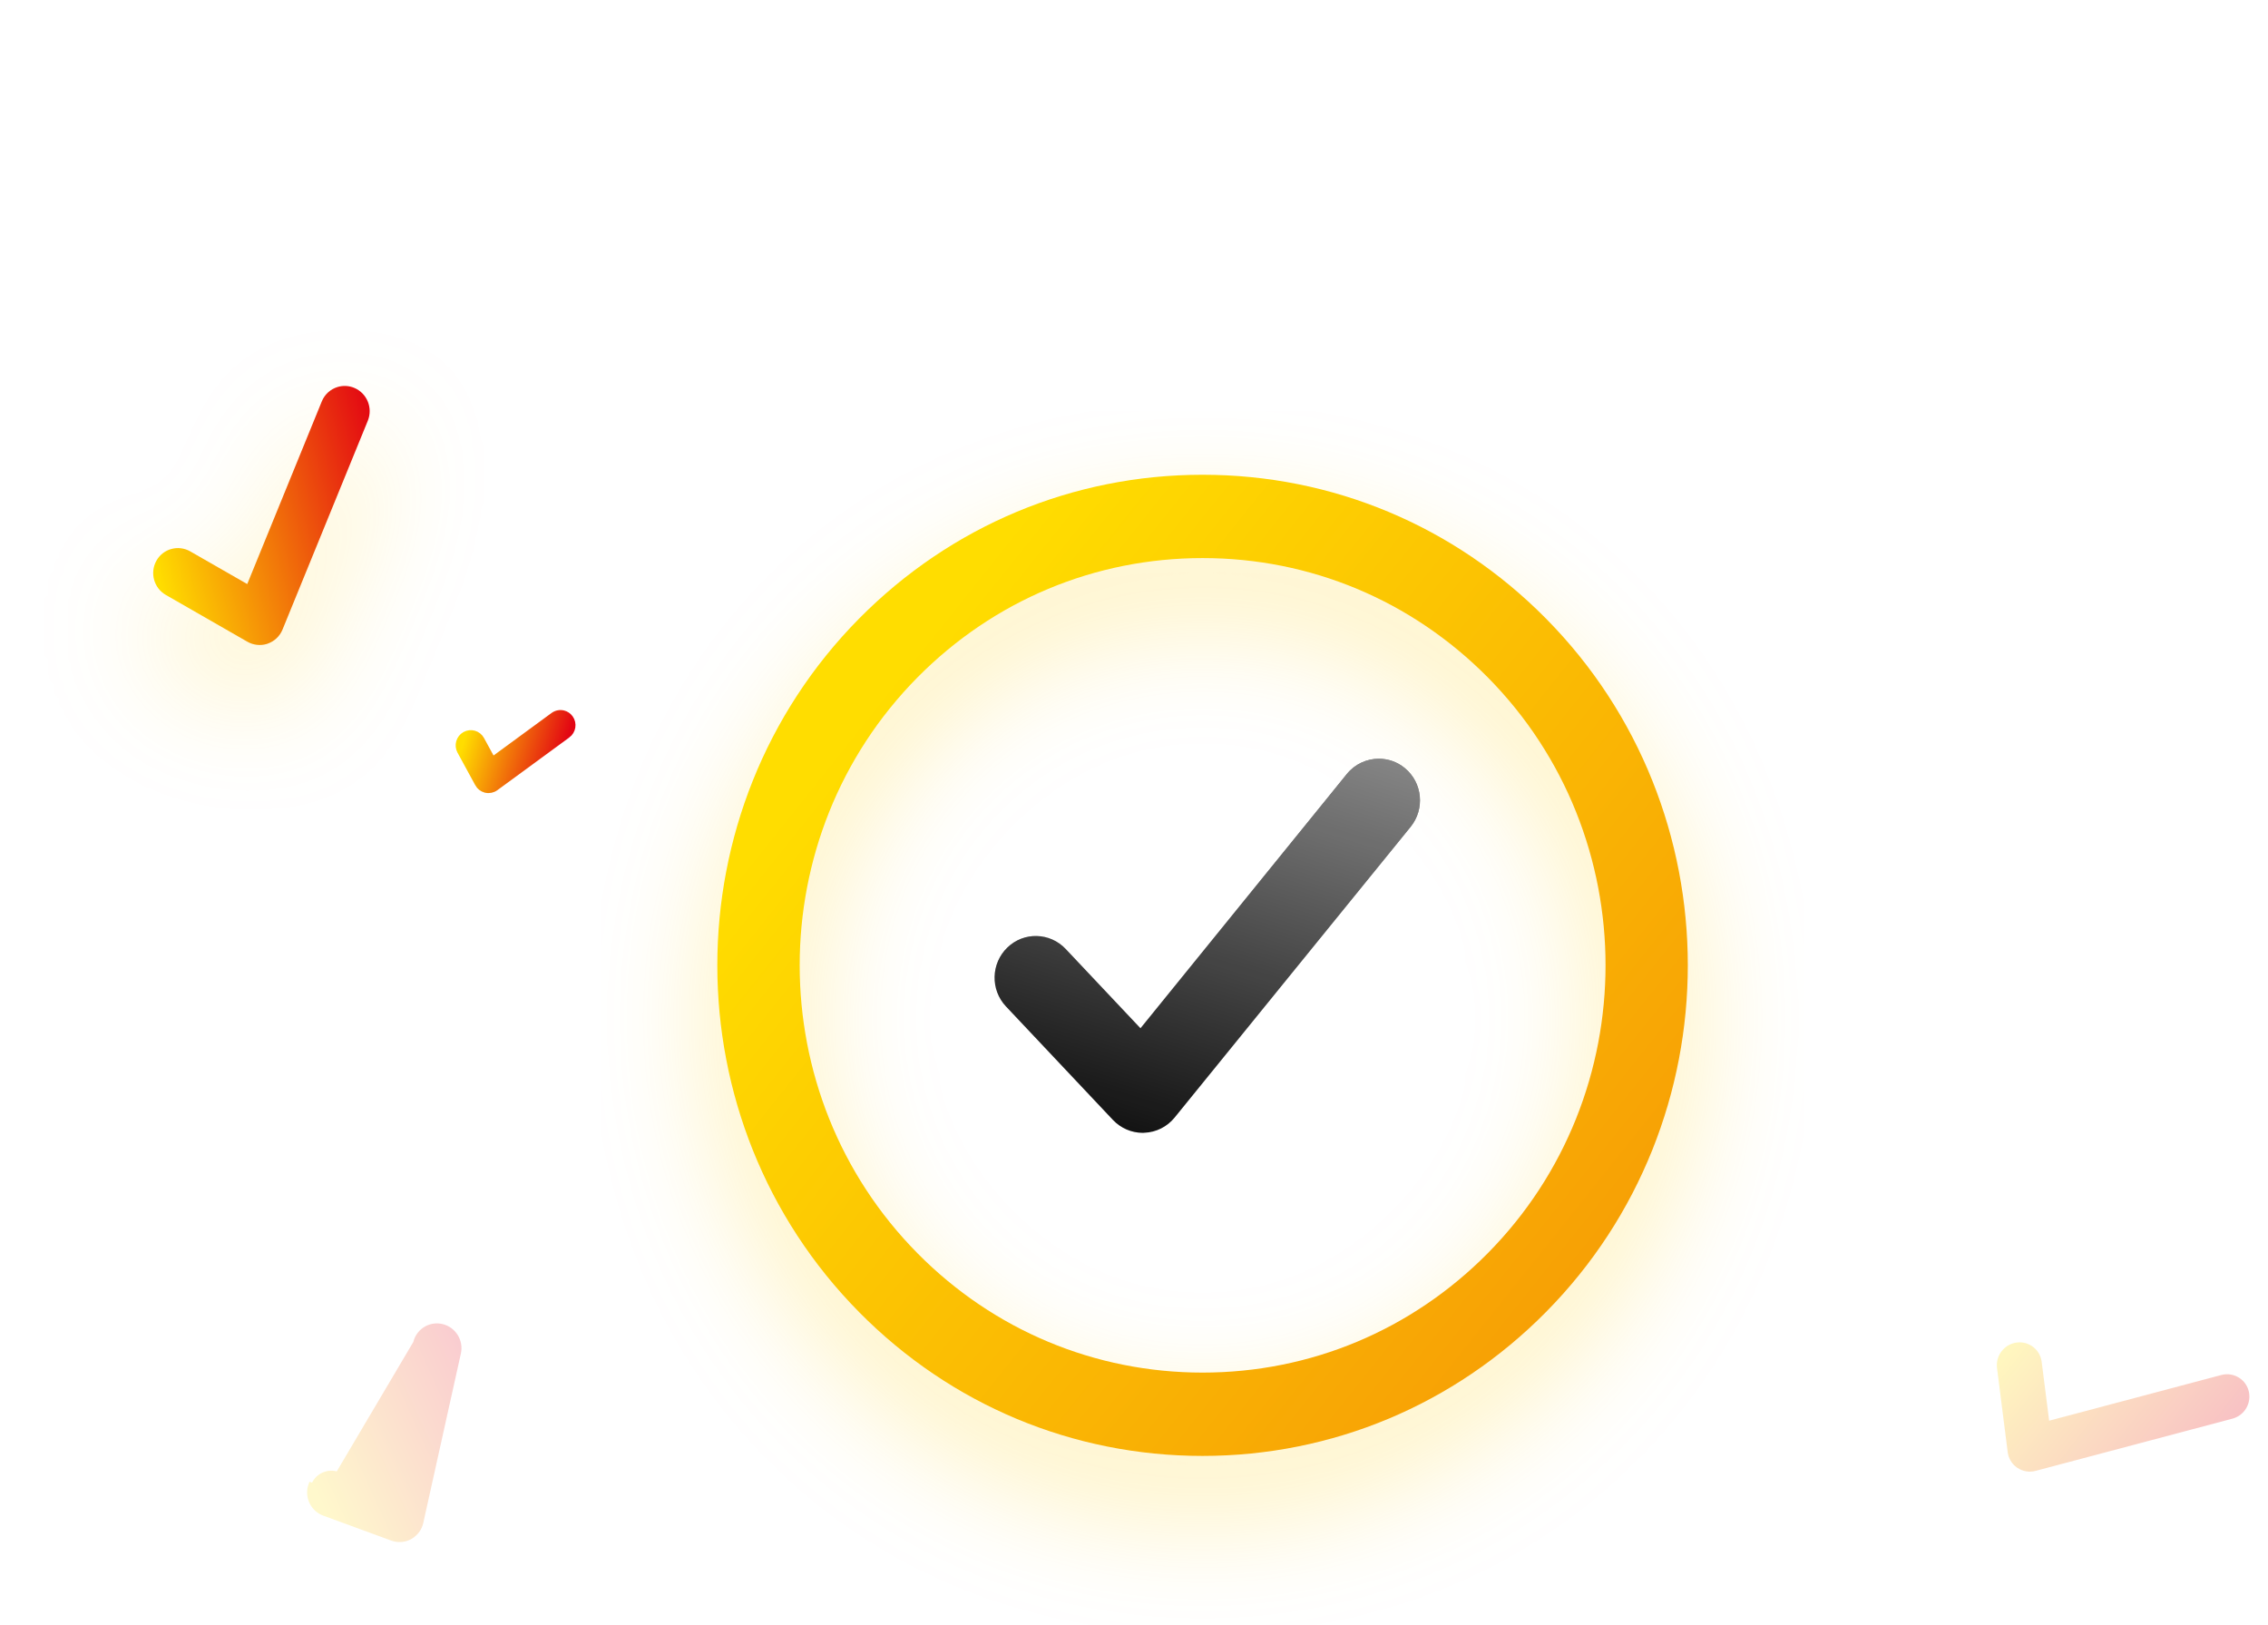
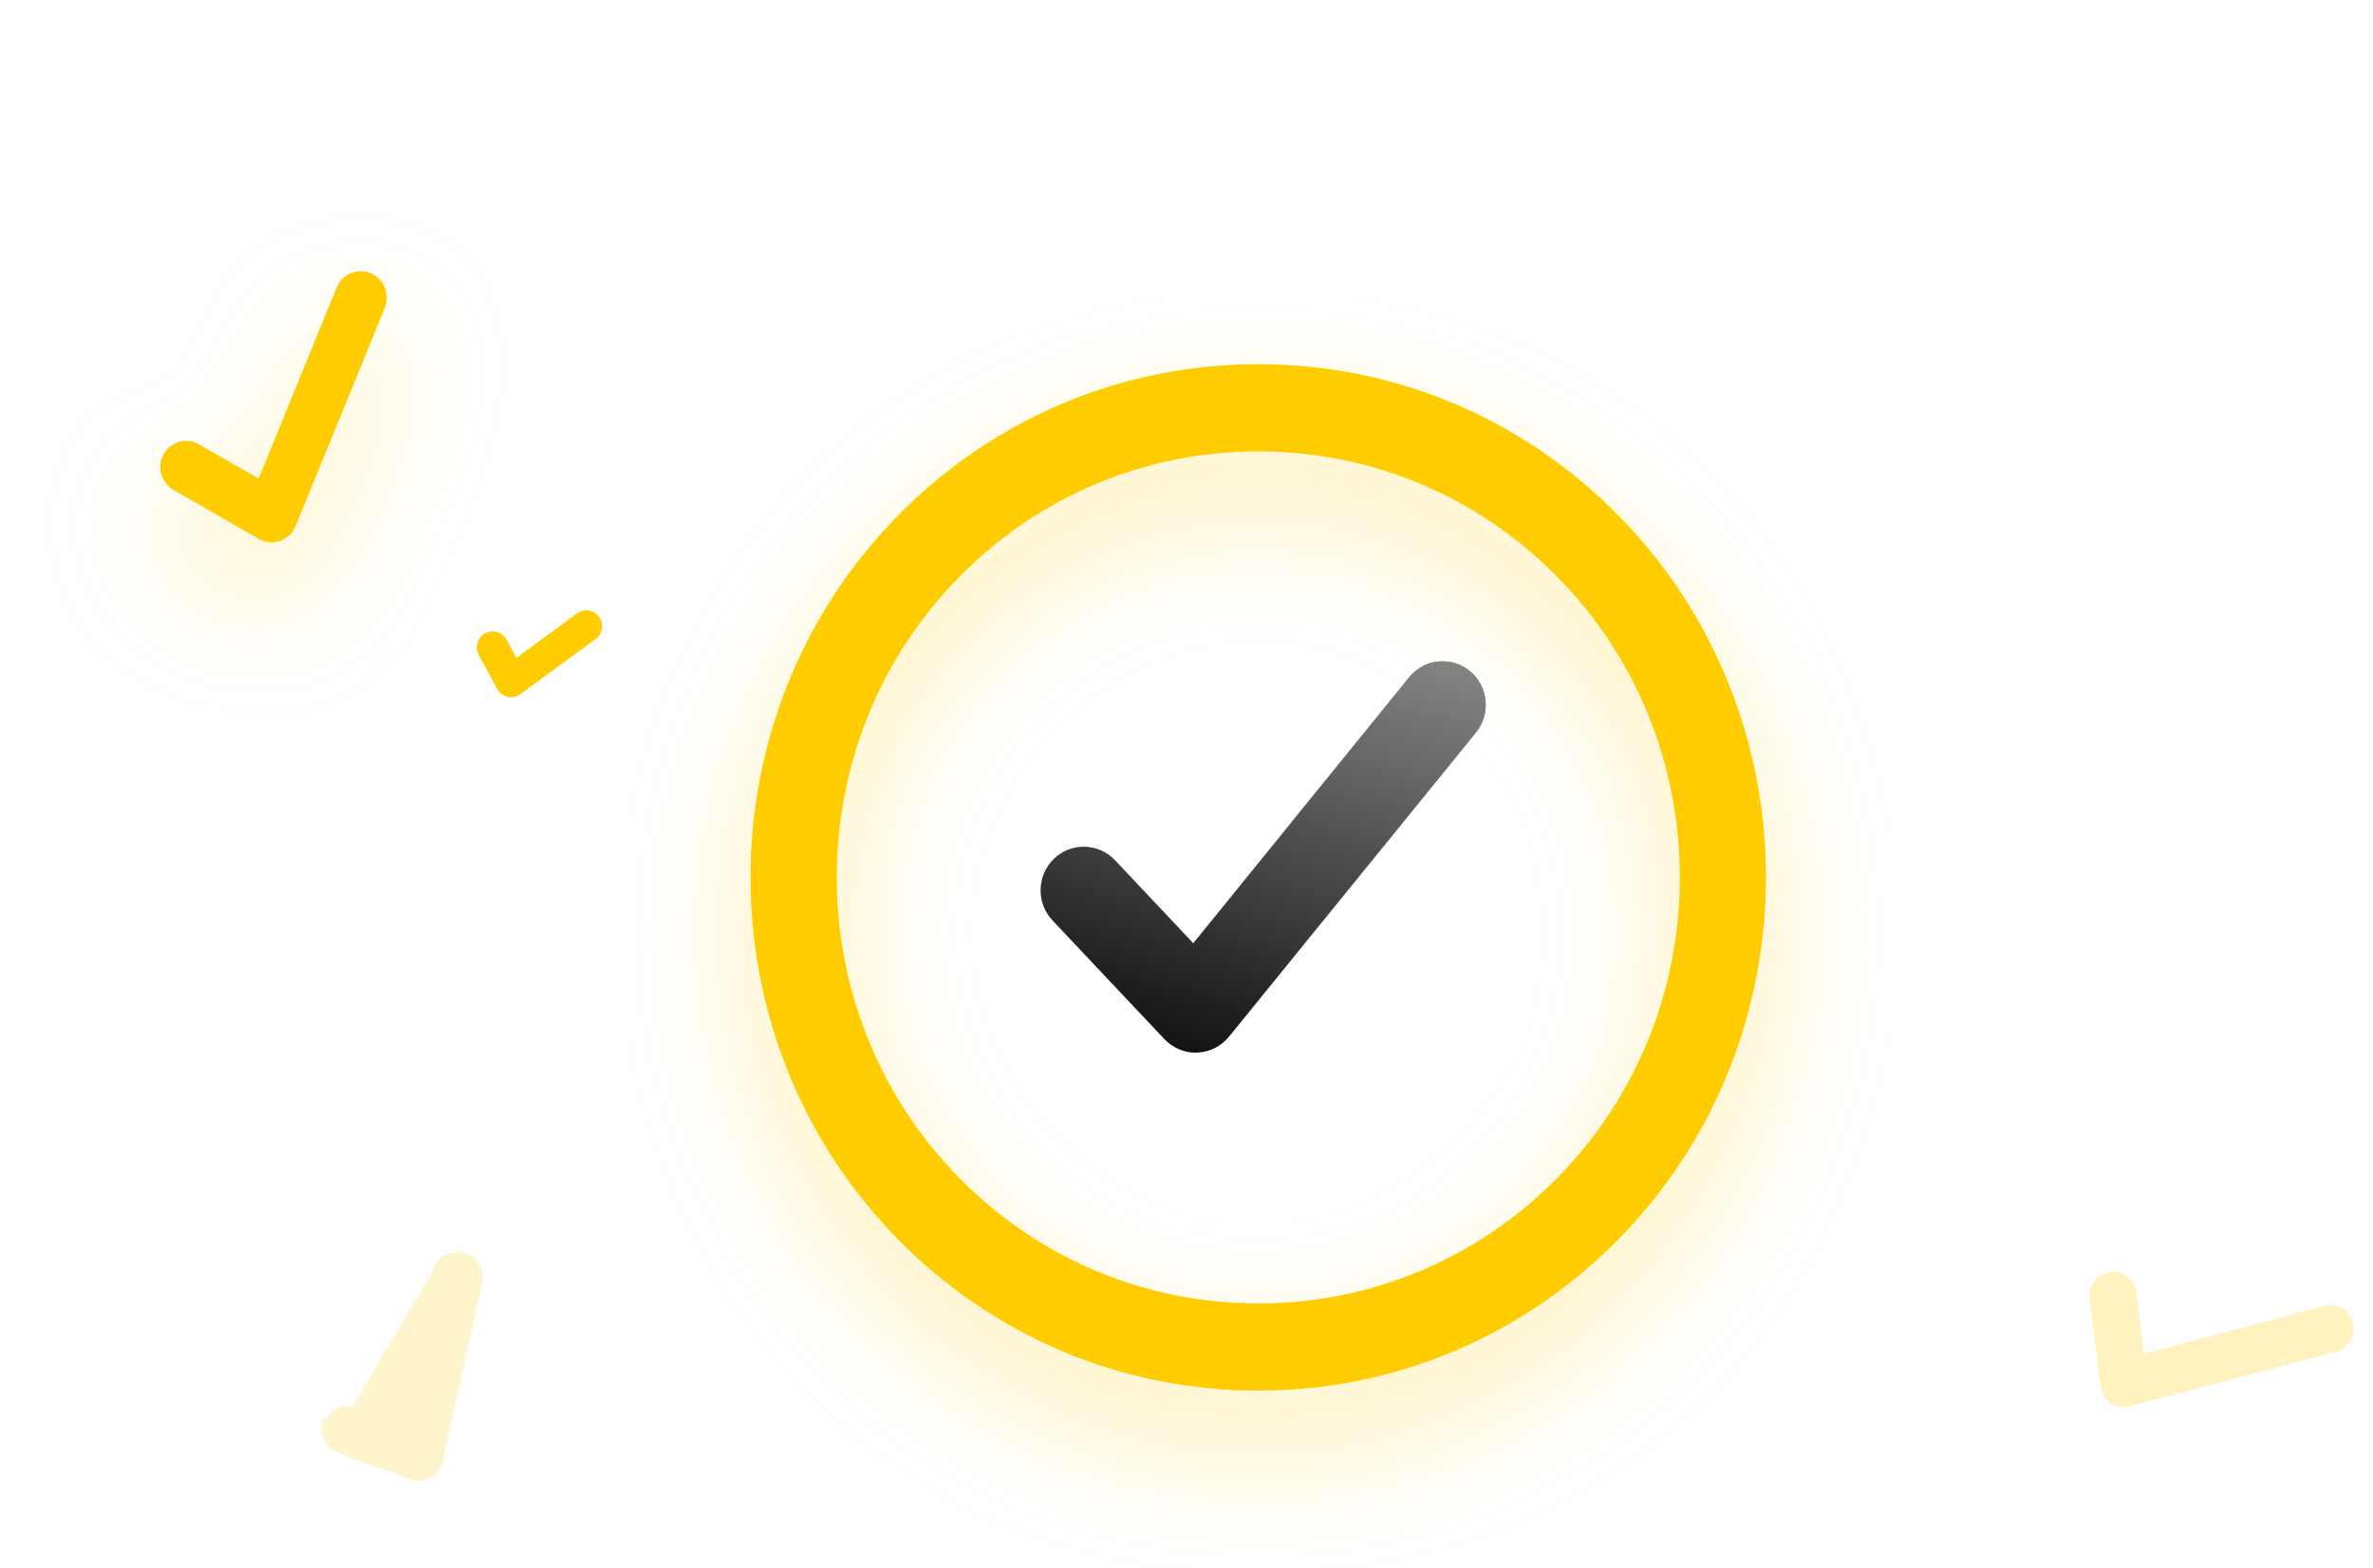
- <svg xmlns="http://www.w3.org/2000/svg" width="215" height="154" viewBox="0 0 215 154" fill="none">
+ <svg xmlns="http://www.w3.org/2000/svg" width="215" height="142" viewBox="0 0 215 142" fill="none">
  <g filter="url(#filter0_d)">
-     <path d="M113.999 45C101.711 45 90.154 49.833 81.457 58.615C63.518 76.747 63.51 106.248 81.457 124.385C90.14 133.165 101.698 137.998 113.991 138C126.284 137.998 137.845 133.161 146.539 124.377C164.487 106.244 164.487 76.743 146.539 58.615C137.855 49.837 126.294 45 113.999 45ZM113.999 52.897H114.015C124.22 52.897 133.815 56.913 141.03 64.198C155.924 79.247 155.924 103.741 141.03 118.793C133.807 126.087 124.212 130.102 113.999 130.102C103.795 130.102 94.199 126.09 86.985 118.801C72.082 103.745 72.082 79.251 86.985 64.198C94.199 56.913 103.794 52.897 113.999 52.897Z" fill="url(#paint0_linear)" />
+     <path d="M113.999 33C101.711 33 90.154 37.833 81.457 46.615C63.518 64.747 63.51 94.248 81.457 112.385C90.14 121.165 101.698 125.998 113.991 126C126.284 125.998 137.845 121.161 146.539 112.377C164.487 94.244 164.487 64.743 146.539 46.615C137.855 37.837 126.294 33 113.999 33ZM113.999 40.897H114.015C124.22 40.897 133.815 44.913 141.03 52.199C155.924 67.247 155.924 91.741 141.03 106.793C133.807 114.087 124.212 118.102 113.999 118.102C103.795 118.102 94.199 114.09 86.985 106.801C72.082 91.745 72.082 67.251 86.985 52.199C94.199 44.913 103.794 40.897 113.999 40.897Z" fill="#FFCC00" />
  </g>
-   <path d="M127.679 73.359C128.448 72.415 129.564 71.921 130.691 71.916C131.567 71.912 132.45 72.204 133.182 72.81C134.855 74.196 135.089 76.68 133.725 78.37L111.35 105.928C110.638 106.805 109.595 107.326 108.473 107.369C108.434 107.377 108.387 107.377 108.333 107.377C107.265 107.377 106.242 106.935 105.499 106.149L95.361 95.393C93.872 93.814 93.934 91.314 95.498 89.809C97.053 88.305 99.527 88.364 101.024 89.948L108.114 97.466L127.679 73.359Z" fill="#060606" />
-   <path d="M127.679 73.359C128.448 72.415 129.564 71.921 130.691 71.916C131.567 71.912 132.45 72.204 133.182 72.81C134.855 74.196 135.089 76.68 133.725 78.37L111.35 105.928C110.638 106.805 109.595 107.326 108.473 107.369C108.434 107.377 108.387 107.377 108.333 107.377C107.265 107.377 106.242 106.935 105.499 106.149L95.361 95.393C93.872 93.814 93.934 91.314 95.498 89.809C97.053 88.305 99.527 88.364 101.024 89.948L108.114 97.466L127.679 73.359Z" fill="url(#paint1_linear)" />
+   <path d="M127.679 61.359C128.448 60.416 129.564 59.921 130.691 59.916C131.567 59.912 132.45 60.204 133.182 60.811C134.855 62.197 135.089 64.68 133.725 66.37L111.35 93.928C110.638 94.805 109.595 95.326 108.473 95.369C108.434 95.378 108.387 95.378 108.333 95.378C107.265 95.378 106.242 94.935 105.499 94.15L95.361 83.393C93.872 81.814 93.934 79.314 95.498 77.81C97.053 76.305 99.527 76.365 101.024 77.948L108.114 85.466L127.679 61.359Z" fill="#060606" />
+   <path d="M127.679 61.359C128.448 60.416 129.564 59.921 130.691 59.916C131.567 59.912 132.45 60.204 133.182 60.811C134.855 62.197 135.089 64.68 133.725 66.37L111.35 93.928C110.638 94.805 109.595 95.326 108.473 95.369C108.434 95.378 108.387 95.378 108.333 95.378C107.265 95.378 106.242 94.935 105.499 94.15L95.361 83.393C93.872 81.814 93.934 79.314 95.498 77.81C97.053 76.305 99.527 76.365 101.024 77.948L108.114 85.466L127.679 61.359Z" fill="url(#paint0_linear)" />
  <g filter="url(#filter1_d)">
-     <path d="M30.507 38.043C30.786 37.364 31.343 36.885 31.991 36.685C32.496 36.529 33.056 36.544 33.584 36.765C34.791 37.272 35.36 38.663 34.869 39.876L26.782 59.674C26.525 60.304 26.014 60.786 25.375 61.007C25.354 61.019 25.327 61.027 25.295 61.037C24.68 61.223 24.012 61.147 23.447 60.824L15.723 56.393C14.588 55.742 14.187 54.29 14.826 53.15C15.46 52.011 16.897 51.612 18.037 52.264L23.438 55.36L30.507 38.043Z" fill="url(#paint2_linear)" />
+     <path d="M30.507 26.043C30.786 25.364 31.343 24.885 31.991 24.685C32.496 24.529 33.056 24.544 33.584 24.765C34.791 25.272 35.36 26.663 34.869 27.876L26.782 47.674C26.525 48.304 26.014 48.786 25.375 49.007C25.354 49.019 25.327 49.027 25.295 49.037C24.68 49.223 24.012 49.147 23.447 48.824L15.723 44.393C14.588 43.742 14.187 42.29 14.826 41.15C15.46 40.011 16.897 39.612 18.037 40.264L23.438 43.36L30.507 26.043Z" fill="#FFCC00" />
  </g>
-   <path opacity="0.25" d="M210.575 130.329C211.216 130.161 211.865 130.301 212.362 130.659C212.748 130.938 213.043 131.349 213.17 131.85C213.462 132.995 212.77 134.162 211.629 134.468L192.967 139.417C192.374 139.575 191.748 139.469 191.241 139.129C191.221 139.12 191.201 139.105 191.177 139.088C190.708 138.746 190.399 138.224 190.324 137.641L189.312 129.666C189.163 128.494 189.991 127.416 191.16 127.255C192.326 127.092 193.395 127.91 193.546 129.085L194.254 134.661L210.575 130.329Z" fill="url(#paint3_linear)" />
-   <path d="M52.433 67.781L52.433 67.781L46.703 71.979L45.662 70.071L45.662 70.071C45.347 69.495 44.628 69.287 44.057 69.607C43.487 69.926 43.278 70.648 43.591 71.222C43.591 71.222 43.591 71.222 43.591 71.222L45.275 74.31L45.275 74.311C45.431 74.596 45.696 74.804 46.009 74.886C46.009 74.886 46.01 74.886 46.01 74.887C46.017 74.888 46.038 74.894 46.065 74.898C46.392 74.966 46.731 74.893 47.002 74.695L53.817 69.703L53.818 69.703C54.343 69.316 54.465 68.576 54.083 68.043C53.916 67.81 53.68 67.656 53.423 67.59C53.094 67.505 52.73 67.564 52.433 67.781Z" fill="url(#paint4_linear)" stroke="url(#paint5_linear)" stroke-width="0.5" />
-   <path opacity="0.2" d="M39.412 127.299L39.412 127.299C39.552 126.673 39.962 126.176 40.493 125.908C40.906 125.699 41.393 125.628 41.881 125.742C42.997 126.001 43.691 127.116 43.447 128.232L43.447 128.232L39.88 144.301C39.752 144.877 39.388 145.366 38.876 145.653C38.846 145.673 38.816 145.688 38.801 145.695C38.8 145.696 38.798 145.697 38.797 145.698C38.292 145.95 37.705 145.982 37.17 145.787L37.169 145.787L30.734 143.428C30.734 143.428 30.734 143.428 30.734 143.428C29.661 143.034 29.102 141.843 29.484 140.765C29.484 140.765 29.484 140.765 29.484 140.765L29.72 140.849C30.053 139.902 31.091 139.414 32.04 139.76L39.412 127.299ZM39.412 127.299L36.357 141.076L39.412 127.299Z" fill="url(#paint6_linear)" stroke="url(#paint7_linear)" stroke-width="0.5" />
+   <path opacity="0.25" d="M210.576 118.329C211.216 118.161 211.865 118.301 212.362 118.659C212.748 118.938 213.043 119.349 213.171 119.85C213.462 120.995 212.77 122.162 211.629 122.468L192.968 127.417C192.374 127.575 191.749 127.469 191.242 127.129C191.222 127.12 191.201 127.105 191.177 127.088C190.708 126.746 190.4 126.224 190.325 125.641L189.313 117.666C189.164 116.494 189.992 115.416 191.161 115.255C192.326 115.092 193.395 115.91 193.546 117.085L194.255 122.661L210.576 118.329Z" fill="#FFCC00" />
+   <path d="M52.433 55.781L52.433 55.781L46.703 59.979L45.662 58.071L45.662 58.071C45.347 57.495 44.628 57.286 44.057 57.607C43.487 57.926 43.278 58.648 43.591 59.222C43.591 59.222 43.591 59.222 43.591 59.222L45.275 62.31L45.275 62.31C45.431 62.596 45.696 62.804 46.009 62.886C46.009 62.886 46.01 62.886 46.01 62.886C46.017 62.888 46.038 62.894 46.065 62.898C46.392 62.966 46.731 62.893 47.002 62.694L53.817 57.703L53.818 57.702C54.343 57.316 54.465 56.575 54.083 56.043C53.916 55.81 53.68 55.656 53.423 55.59C53.094 55.505 52.73 55.564 52.433 55.781Z" fill="#FFCC00" stroke="#FFCC00" stroke-width="0.5" />
+   <path opacity="0.2" d="M39.412 115.299L39.412 115.299C39.552 114.673 39.962 114.176 40.493 113.907C40.906 113.699 41.393 113.628 41.881 113.742C42.997 114.001 43.691 115.116 43.447 116.232L43.447 116.232L39.88 132.301C39.752 132.877 39.388 133.366 38.876 133.653C38.846 133.673 38.816 133.688 38.801 133.695C38.8 133.696 38.798 133.697 38.797 133.698C38.292 133.95 37.705 133.982 37.17 133.787L37.169 133.787L30.734 131.428C30.734 131.428 30.734 131.428 30.734 131.428C29.661 131.034 29.102 129.843 29.484 128.765C29.484 128.765 29.484 128.765 29.484 128.765L29.72 128.849C30.053 127.902 31.091 127.414 32.04 127.76L39.412 115.299ZM39.412 115.299L36.357 129.076L39.412 115.299Z" fill="#FFCC00" stroke="#FFCC00" stroke-width="0.5" />
  <defs>
-     <filter id="filter0_d" x="57" y="39" width="114" height="115" filterUnits="userSpaceOnUse" color-interpolation-filters="sRGB">
+     <filter id="filter0_d" x="57" y="27" width="114" height="115" filterUnits="userSpaceOnUse" color-interpolation-filters="sRGB">
      <feFlood flood-opacity="0" result="BackgroundImageFix" />
      <feColorMatrix in="SourceAlpha" type="matrix" values="0 0 0 0 0 0 0 0 0 0 0 0 0 0 0 0 0 0 127 0" />
      <feOffset dy="5" />
      <feGaussianBlur stdDeviation="5.5" />
      <feColorMatrix type="matrix" values="0 0 0 0 1 0 0 0 0 0.8 0 0 0 0 0 0 0 0 0.3 0" />
      <feBlend mode="normal" in2="BackgroundImageFix" result="effect1_dropShadow" />
      <feBlend mode="normal" in="SourceGraphic" in2="effect1_dropShadow" result="shape" />
    </filter>
-     <filter id="filter1_d" x="0" y="30" width="51.447" height="49.491" filterUnits="userSpaceOnUse" color-interpolation-filters="sRGB">
+     <filter id="filter1_d" x="0" y="18" width="51.447" height="49.491" filterUnits="userSpaceOnUse" color-interpolation-filters="sRGB">
      <feFlood flood-opacity="0" result="BackgroundImageFix" />
      <feColorMatrix in="SourceAlpha" type="matrix" values="0 0 0 0 0 0 0 0 0 0 0 0 0 0 0 0 0 0 127 0" />
      <feOffset dy="5" />
      <feGaussianBlur stdDeviation="5.5" />
      <feColorMatrix type="matrix" values="0 0 0 0 1 0 0 0 0 0.8 0 0 0 0 0 0 0 0 0.3 0" />
      <feBlend mode="normal" in2="BackgroundImageFix" result="effect1_dropShadow" />
      <feBlend mode="normal" in="SourceGraphic" in2="effect1_dropShadow" result="shape" />
    </filter>
-     <linearGradient id="paint0_linear" x1="70.324" y1="81.982" x2="310.052" y2="273.567" gradientUnits="userSpaceOnUse">
-       <stop stop-color="#FFDD00" />
-       <stop offset="1" stop-color="#E30613" />
-     </linearGradient>
-     <linearGradient id="paint1_linear" x1="131.5" y1="26" x2="105.5" y2="111.5" gradientUnits="userSpaceOnUse">
+     <linearGradient id="paint0_linear" x1="131.5" y1="14" x2="105.5" y2="99.5" gradientUnits="userSpaceOnUse">
      <stop stop-color="white" />
      <stop offset="1" stop-color="white" stop-opacity="0" />
    </linearGradient>
-     <linearGradient id="paint2_linear" x1="14.051" y1="50.997" x2="36.934" y2="44.935" gradientUnits="userSpaceOnUse">
-       <stop stop-color="#FFDD00" />
-       <stop offset="1" stop-color="#E30613" />
-     </linearGradient>
-     <linearGradient id="paint3_linear" x1="192.289" y1="125.525" x2="209.109" y2="138.709" gradientUnits="userSpaceOnUse">
-       <stop stop-color="#FFDD00" />
-       <stop offset="1" stop-color="#E30613" />
-     </linearGradient>
-     <linearGradient id="paint4_linear" x1="44.363" y1="68.941" x2="53.319" y2="71.631" gradientUnits="userSpaceOnUse">
-       <stop stop-color="#FFDD00" />
-       <stop offset="1" stop-color="#E30613" />
-     </linearGradient>
-     <linearGradient id="paint5_linear" x1="44.363" y1="68.941" x2="53.319" y2="71.631" gradientUnits="userSpaceOnUse">
-       <stop stop-color="#FFDD00" />
-       <stop offset="1" stop-color="#E30613" />
-     </linearGradient>
-     <linearGradient id="paint6_linear" x1="28.852" y1="139.317" x2="45.426" y2="131.748" gradientUnits="userSpaceOnUse">
-       <stop stop-color="#FFDD00" />
-       <stop offset="1" stop-color="#E30613" />
-     </linearGradient>
-     <linearGradient id="paint7_linear" x1="28.852" y1="139.317" x2="45.426" y2="131.748" gradientUnits="userSpaceOnUse">
-       <stop stop-color="#FFDD00" />
-       <stop offset="1" stop-color="#E30613" />
-     </linearGradient>
  </defs>
</svg>
